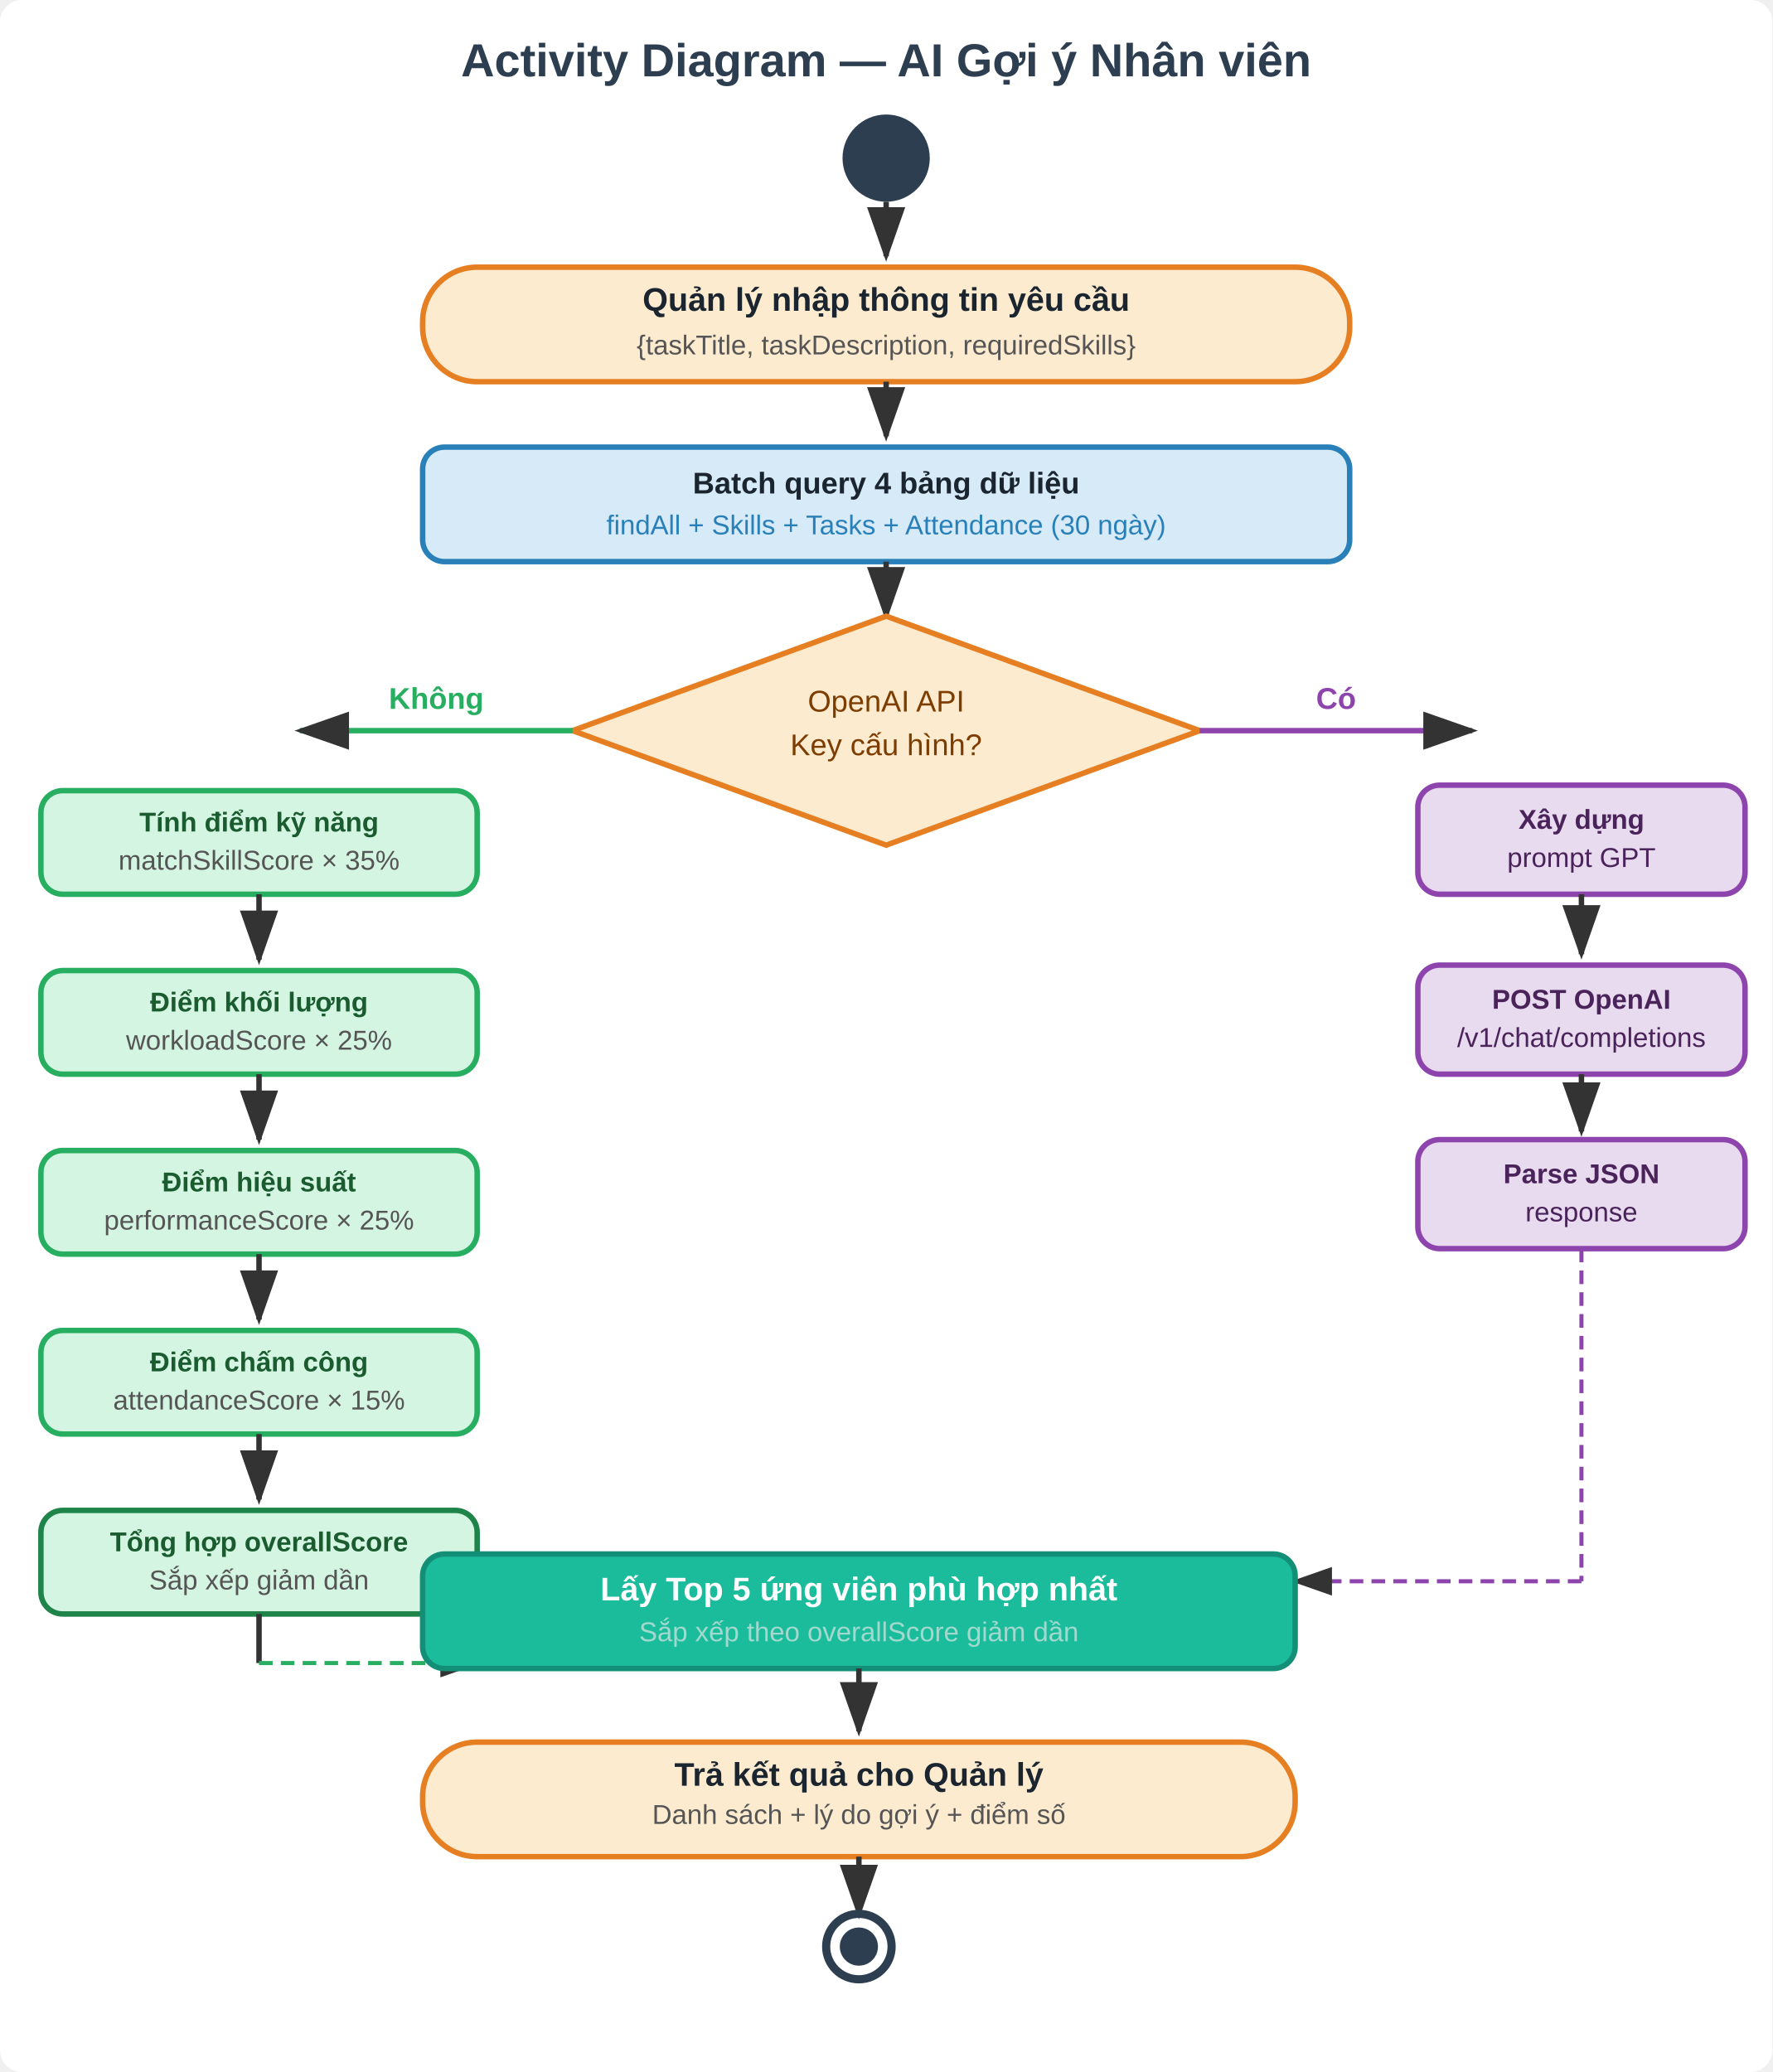
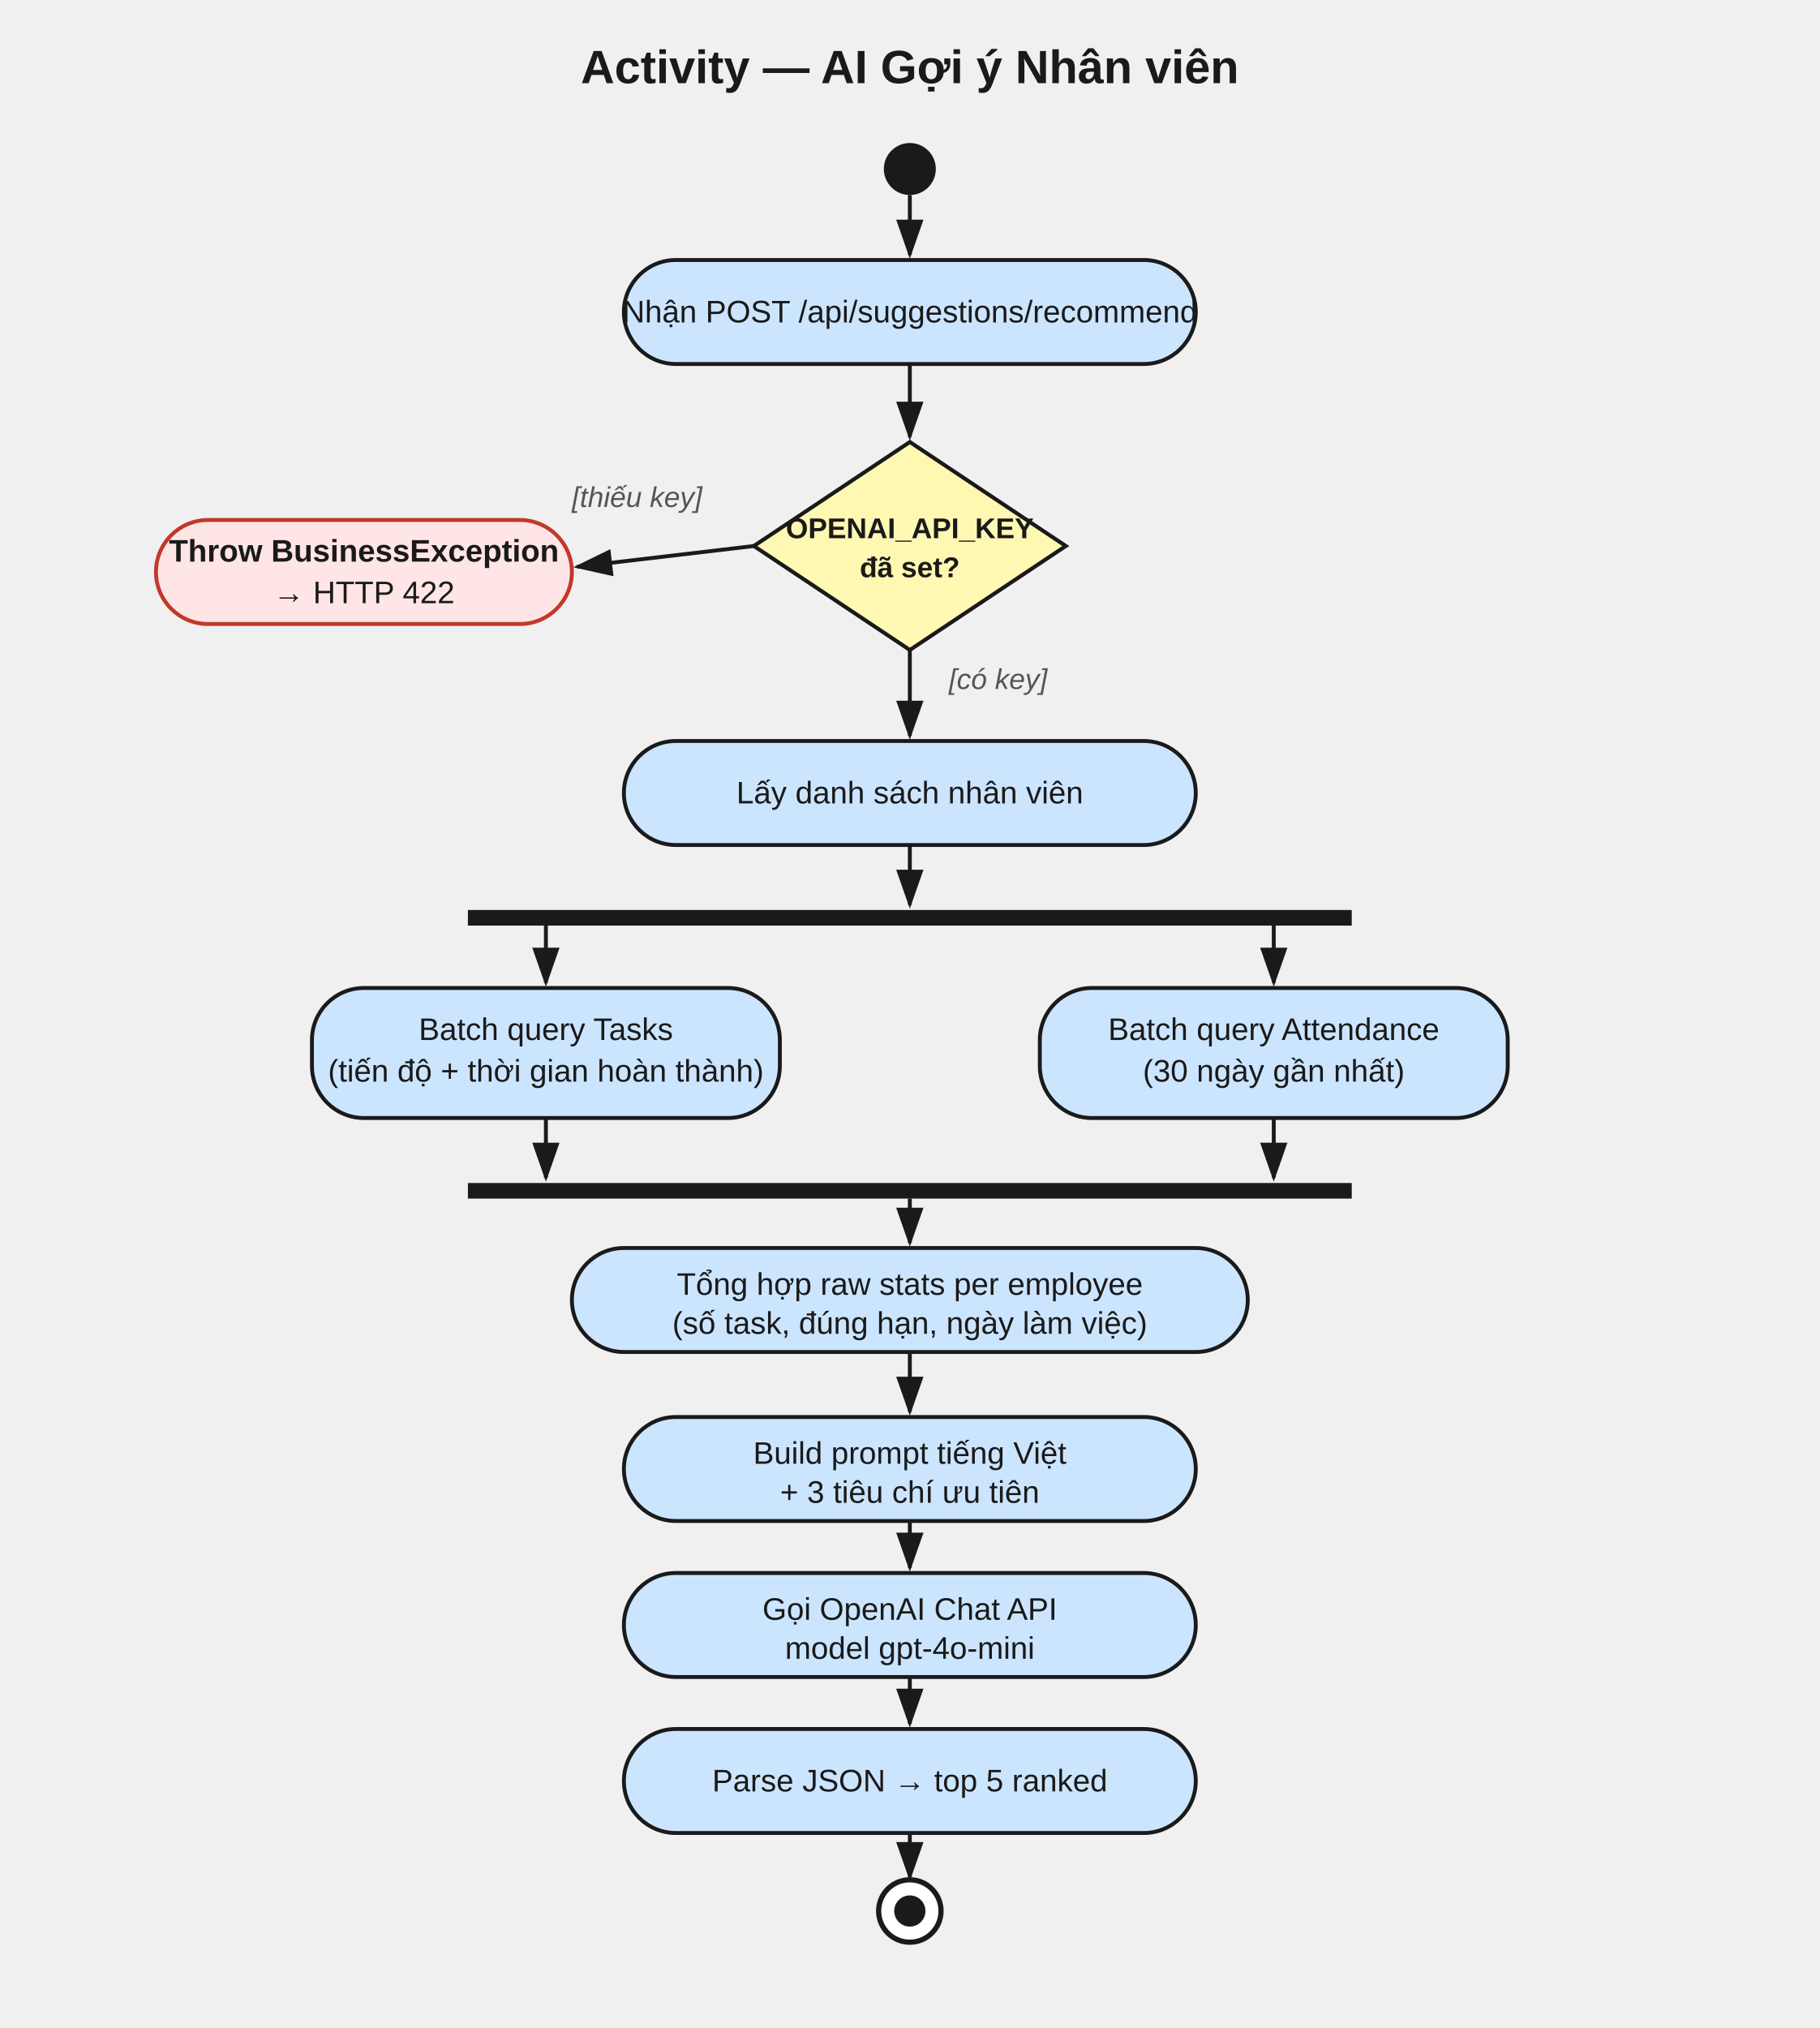
- <svg xmlns="http://www.w3.org/2000/svg" width="650" height="760" viewBox="0 0 650 760" font-family="Arial, sans-serif">
+ <svg xmlns="http://www.w3.org/2000/svg" width="700" height="780" viewBox="0 0 700 780" font-family="Arial, sans-serif">
  <defs>
-     <marker id="arr" markerWidth="10" markerHeight="7" refX="9" refY="3.5" orient="auto">
-       <polygon points="0 0, 10 3.5, 0 7" fill="#333" />
+     <marker id="arrow" markerWidth="10" markerHeight="7" refX="9" refY="3.5" orient="auto">
+       <polygon points="0 0, 10 3.5, 0 7" fill="#1a1a1a" />
    </marker>
  </defs>
-   <rect width="650" height="760" fill="white" rx="8" />
-   <text x="325" y="28" text-anchor="middle" font-size="17" font-weight="bold" fill="#2c3e50">Activity Diagram — AI Gợi ý Nhân viên</text>
-   <circle cx="325" cy="58" r="16" fill="#2c3e50" />
-   <line x1="325" y1="74" x2="325" y2="94" stroke="#333" stroke-width="2" marker-end="url(#arr)" />
-   <rect x="155" y="98" width="340" height="42" fill="#fdebd0" stroke="#e67e22" stroke-width="2" rx="20" />
-   <text x="325" y="114" text-anchor="middle" font-size="12" fill="#1a252f" font-weight="bold">Quản lý nhập thông tin yêu cầu</text>
-   <text x="325" y="130" text-anchor="middle" font-size="10" fill="#555">{taskTitle, taskDescription, requiredSkills}</text>
-   <line x1="325" y1="140" x2="325" y2="160" stroke="#333" stroke-width="2" marker-end="url(#arr)" />
-   <rect x="155" y="164" width="340" height="42" fill="#d6eaf8" stroke="#2980b9" stroke-width="2" rx="8" />
-   <text x="325" y="181" text-anchor="middle" font-size="11" fill="#1a252f" font-weight="bold">Batch query 4 bảng dữ liệu</text>
-   <text x="325" y="196" text-anchor="middle" font-size="10" fill="#2980b9">findAll + Skills + Tasks + Attendance (30 ngày)</text>
-   <line x1="325" y1="206" x2="325" y2="226" stroke="#333" stroke-width="2" marker-end="url(#arr)" />
-   <polygon points="325,226 440,268 325,310 210,268" fill="#fdebd0" stroke="#e67e22" stroke-width="2" />
-   <text x="325" y="261" text-anchor="middle" font-size="11" fill="#7d3c00">OpenAI API</text>
-   <text x="325" y="277" text-anchor="middle" font-size="11" fill="#7d3c00">Key cấu hình?</text>
-   <line x1="440" y1="268" x2="540" y2="268" stroke="#8e44ad" stroke-width="2" marker-end="url(#arr)" />
-   <text x="490" y="260" text-anchor="middle" font-size="11" fill="#8e44ad" font-weight="bold">Có</text>
-   <rect x="520" y="288" width="120" height="40" fill="#e8daef" stroke="#8e44ad" stroke-width="2" rx="8" />
-   <text x="580" y="304" text-anchor="middle" font-size="10" fill="#4a235a" font-weight="bold">Xây dựng</text>
-   <text x="580" y="318" text-anchor="middle" font-size="10" fill="#4a235a">prompt GPT</text>
-   <line x1="580" y1="328" x2="580" y2="350" stroke="#333" stroke-width="2" marker-end="url(#arr)" />
-   <rect x="520" y="354" width="120" height="40" fill="#e8daef" stroke="#8e44ad" stroke-width="2" rx="8" />
-   <text x="580" y="370" text-anchor="middle" font-size="10" fill="#4a235a" font-weight="bold">POST OpenAI</text>
-   <text x="580" y="384" text-anchor="middle" font-size="10" fill="#4a235a">/v1/chat/completions</text>
-   <line x1="580" y1="394" x2="580" y2="415" stroke="#333" stroke-width="2" marker-end="url(#arr)" />
-   <rect x="520" y="418" width="120" height="40" fill="#e8daef" stroke="#8e44ad" stroke-width="2" rx="8" />
-   <text x="580" y="434" text-anchor="middle" font-size="10" fill="#4a235a" font-weight="bold">Parse JSON</text>
-   <text x="580" y="448" text-anchor="middle" font-size="10" fill="#4a235a">response</text>
-   <line x1="580" y1="458" x2="580" y2="580" stroke="#8e44ad" stroke-width="1.5" stroke-dasharray="5,3" />
-   <line x1="580" y1="580" x2="475" y2="580" stroke="#8e44ad" stroke-width="1.5" stroke-dasharray="5,3" marker-end="url(#arr)" />
-   <line x1="210" y1="268" x2="110" y2="268" stroke="#27ae60" stroke-width="2" marker-end="url(#arr)" />
-   <text x="160" y="260" text-anchor="middle" font-size="11" fill="#27ae60" font-weight="bold">Không</text>
-   <rect x="15" y="290" width="160" height="38" fill="#d5f5e3" stroke="#27ae60" stroke-width="2" rx="8" />
-   <text x="95" y="305" text-anchor="middle" font-size="10" fill="#1a5c2f" font-weight="bold">Tính điểm kỹ năng</text>
-   <text x="95" y="319" text-anchor="middle" font-size="10" fill="#555">matchSkillScore × 35%</text>
-   <line x1="95" y1="328" x2="95" y2="352" stroke="#333" stroke-width="2" marker-end="url(#arr)" />
-   <rect x="15" y="356" width="160" height="38" fill="#d5f5e3" stroke="#27ae60" stroke-width="2" rx="8" />
-   <text x="95" y="371" text-anchor="middle" font-size="10" fill="#1a5c2f" font-weight="bold">Điểm khối lượng</text>
-   <text x="95" y="385" text-anchor="middle" font-size="10" fill="#555">workloadScore × 25%</text>
-   <line x1="95" y1="394" x2="95" y2="418" stroke="#333" stroke-width="2" marker-end="url(#arr)" />
-   <rect x="15" y="422" width="160" height="38" fill="#d5f5e3" stroke="#27ae60" stroke-width="2" rx="8" />
-   <text x="95" y="437" text-anchor="middle" font-size="10" fill="#1a5c2f" font-weight="bold">Điểm hiệu suất</text>
-   <text x="95" y="451" text-anchor="middle" font-size="10" fill="#555">performanceScore × 25%</text>
-   <line x1="95" y1="460" x2="95" y2="484" stroke="#333" stroke-width="2" marker-end="url(#arr)" />
-   <rect x="15" y="488" width="160" height="38" fill="#d5f5e3" stroke="#27ae60" stroke-width="2" rx="8" />
-   <text x="95" y="503" text-anchor="middle" font-size="10" fill="#1a5c2f" font-weight="bold">Điểm chấm công</text>
-   <text x="95" y="517" text-anchor="middle" font-size="10" fill="#555">attendanceScore × 15%</text>
-   <line x1="95" y1="526" x2="95" y2="550" stroke="#333" stroke-width="2" marker-end="url(#arr)" />
-   <rect x="15" y="554" width="160" height="38" fill="#d5f5e3" stroke="#1e8449" stroke-width="2" rx="8" />
-   <text x="95" y="569" text-anchor="middle" font-size="10" fill="#1a5c2f" font-weight="bold">Tổng hợp overallScore</text>
-   <text x="95" y="583" text-anchor="middle" font-size="10" fill="#555">Sắp xếp giảm dần</text>
-   <line x1="95" y1="592" x2="95" y2="610" stroke="#333" stroke-width="2" />
-   <line x1="95" y1="610" x2="175" y2="610" stroke="#27ae60" stroke-width="1.5" stroke-dasharray="5,3" marker-end="url(#arr)" />
-   <rect x="155" y="570" width="320" height="42" fill="#1abc9c" stroke="#148f77" stroke-width="2" rx="8" />
-   <text x="315" y="587" text-anchor="middle" font-size="12" fill="white" font-weight="bold">Lấy Top 5 ứng viên phù hợp nhất</text>
-   <text x="315" y="602" text-anchor="middle" font-size="10" fill="#a2d9ce">Sắp xếp theo overallScore giảm dần</text>
-   <line x1="315" y1="612" x2="315" y2="635" stroke="#333" stroke-width="2" marker-end="url(#arr)" />
-   <rect x="155" y="639" width="320" height="42" fill="#fdebd0" stroke="#e67e22" stroke-width="2" rx="20" />
-   <text x="315" y="655" text-anchor="middle" font-size="12" fill="#1a252f" font-weight="bold">Trả kết quả cho Quản lý</text>
-   <text x="315" y="669" text-anchor="middle" font-size="10" fill="#555">Danh sách + lý do gợi ý + điểm số</text>
-   <line x1="315" y1="681" x2="315" y2="702" stroke="#333" stroke-width="2" marker-end="url(#arr)" />
-   <circle cx="315" cy="714" r="12" fill="none" stroke="#2c3e50" stroke-width="3" />
-   <circle cx="315" cy="714" r="7" fill="#2c3e50" />
+   <style>
+     .title { font-size: 18px; font-weight: bold; fill: #1a1a1a; }
+     .activity { fill: #cce5ff; stroke: #1a1a1a; stroke-width: 1.5; }
+     .activity-text { font-size: 12px; fill: #1a1a1a; text-anchor: middle; }
+     .decision { fill: #fff8b3; stroke: #1a1a1a; stroke-width: 1.5; }
+     .decision-text { font-size: 11px; fill: #1a1a1a; text-anchor: middle; font-weight: bold; }
+     .label { font-size: 11px; fill: #555; font-style: italic; }
+     .error-activity { fill: #ffe5e5; stroke: #c0392b; stroke-width: 1.5; }
+     .fork-bar { fill: #1a1a1a; }
+   </style>
+   <text x="350" y="32" text-anchor="middle" class="title">Activity — AI Gợi ý Nhân viên</text>
+   <circle cx="350" cy="65" r="10" fill="#1a1a1a" />
+   <rect x="240" y="100" width="220" height="40" rx="20" class="activity" />
+   <text x="350" y="124" class="activity-text">Nhận POST /api/suggestions/recommend</text>
+   <polygon points="350,170 410,210 350,250 290,210" class="decision" />
+   <text x="350" y="207" class="decision-text">OPENAI_API_KEY</text>
+   <text x="350" y="222" class="decision-text">đã set?</text>
+   <rect x="60" y="200" width="160" height="40" rx="20" class="error-activity" />
+   <text x="140" y="216" class="activity-text" font-weight="bold">Throw BusinessException</text>
+   <text x="140" y="232" class="activity-text">→ HTTP 422</text>
+   <text x="365" y="265" class="label">[có key]</text>
+   <text x="220" y="195" class="label">[thiếu key]</text>
+   <rect x="240" y="285" width="220" height="40" rx="20" class="activity" />
+   <text x="350" y="309" class="activity-text">Lấy danh sách nhân viên</text>
+   <rect x="180" y="350" width="340" height="6" class="fork-bar" />
+   <rect x="120" y="380" width="180" height="50" rx="20" class="activity" />
+   <text x="210" y="400" class="activity-text">Batch query Tasks</text>
+   <text x="210" y="416" class="activity-text">(tiến độ + thời gian hoàn thành)</text>
+   <rect x="400" y="380" width="180" height="50" rx="20" class="activity" />
+   <text x="490" y="400" class="activity-text">Batch query Attendance</text>
+   <text x="490" y="416" class="activity-text">(30 ngày gần nhất)</text>
+   <rect x="180" y="455" width="340" height="6" class="fork-bar" />
+   <rect x="220" y="480" width="260" height="40" rx="20" class="activity" />
+   <text x="350" y="498" class="activity-text">Tổng hợp raw stats per employee</text>
+   <text x="350" y="513" class="activity-text" font-size="10" fill="#555">(số task, đúng hạn, ngày làm việc)</text>
+   <rect x="240" y="545" width="220" height="40" rx="20" class="activity" />
+   <text x="350" y="563" class="activity-text">Build prompt tiếng Việt</text>
+   <text x="350" y="578" class="activity-text" font-size="10" fill="#555">+ 3 tiêu chí ưu tiên</text>
+   <rect x="240" y="605" width="220" height="40" rx="20" class="activity" />
+   <text x="350" y="623" class="activity-text">Gọi OpenAI Chat API</text>
+   <text x="350" y="638" class="activity-text" font-size="10" fill="#555">model gpt-4o-mini</text>
+   <rect x="240" y="665" width="220" height="40" rx="20" class="activity" />
+   <text x="350" y="689" class="activity-text">Parse JSON → top 5 ranked</text>
+   <circle cx="350" cy="735" r="12" fill="white" stroke="#1a1a1a" stroke-width="2" />
+   <circle cx="350" cy="735" r="6" fill="#1a1a1a" />
+   <line x1="350" y1="75" x2="350" y2="98" stroke="#1a1a1a" stroke-width="1.5" marker-end="url(#arrow)" />
+   <line x1="350" y1="140" x2="350" y2="168" stroke="#1a1a1a" stroke-width="1.5" marker-end="url(#arrow)" />
+   <line x1="290" y1="210" x2="222" y2="218" stroke="#1a1a1a" stroke-width="1.5" marker-end="url(#arrow)" />
+   <line x1="350" y1="250" x2="350" y2="283" stroke="#1a1a1a" stroke-width="1.5" marker-end="url(#arrow)" />
+   <line x1="350" y1="325" x2="350" y2="348" stroke="#1a1a1a" stroke-width="1.5" marker-end="url(#arrow)" />
+   <line x1="210" y1="356" x2="210" y2="378" stroke="#1a1a1a" stroke-width="1.5" marker-end="url(#arrow)" />
+   <line x1="490" y1="356" x2="490" y2="378" stroke="#1a1a1a" stroke-width="1.5" marker-end="url(#arrow)" />
+   <line x1="210" y1="430" x2="210" y2="453" stroke="#1a1a1a" stroke-width="1.5" marker-end="url(#arrow)" />
+   <line x1="490" y1="430" x2="490" y2="453" stroke="#1a1a1a" stroke-width="1.5" marker-end="url(#arrow)" />
+   <line x1="350" y1="461" x2="350" y2="478" stroke="#1a1a1a" stroke-width="1.5" marker-end="url(#arrow)" />
+   <line x1="350" y1="520" x2="350" y2="543" stroke="#1a1a1a" stroke-width="1.5" marker-end="url(#arrow)" />
+   <line x1="350" y1="585" x2="350" y2="603" stroke="#1a1a1a" stroke-width="1.5" marker-end="url(#arrow)" />
+   <line x1="350" y1="645" x2="350" y2="663" stroke="#1a1a1a" stroke-width="1.5" marker-end="url(#arrow)" />
+   <line x1="350" y1="705" x2="350" y2="722" stroke="#1a1a1a" stroke-width="1.5" marker-end="url(#arrow)" />
</svg>
